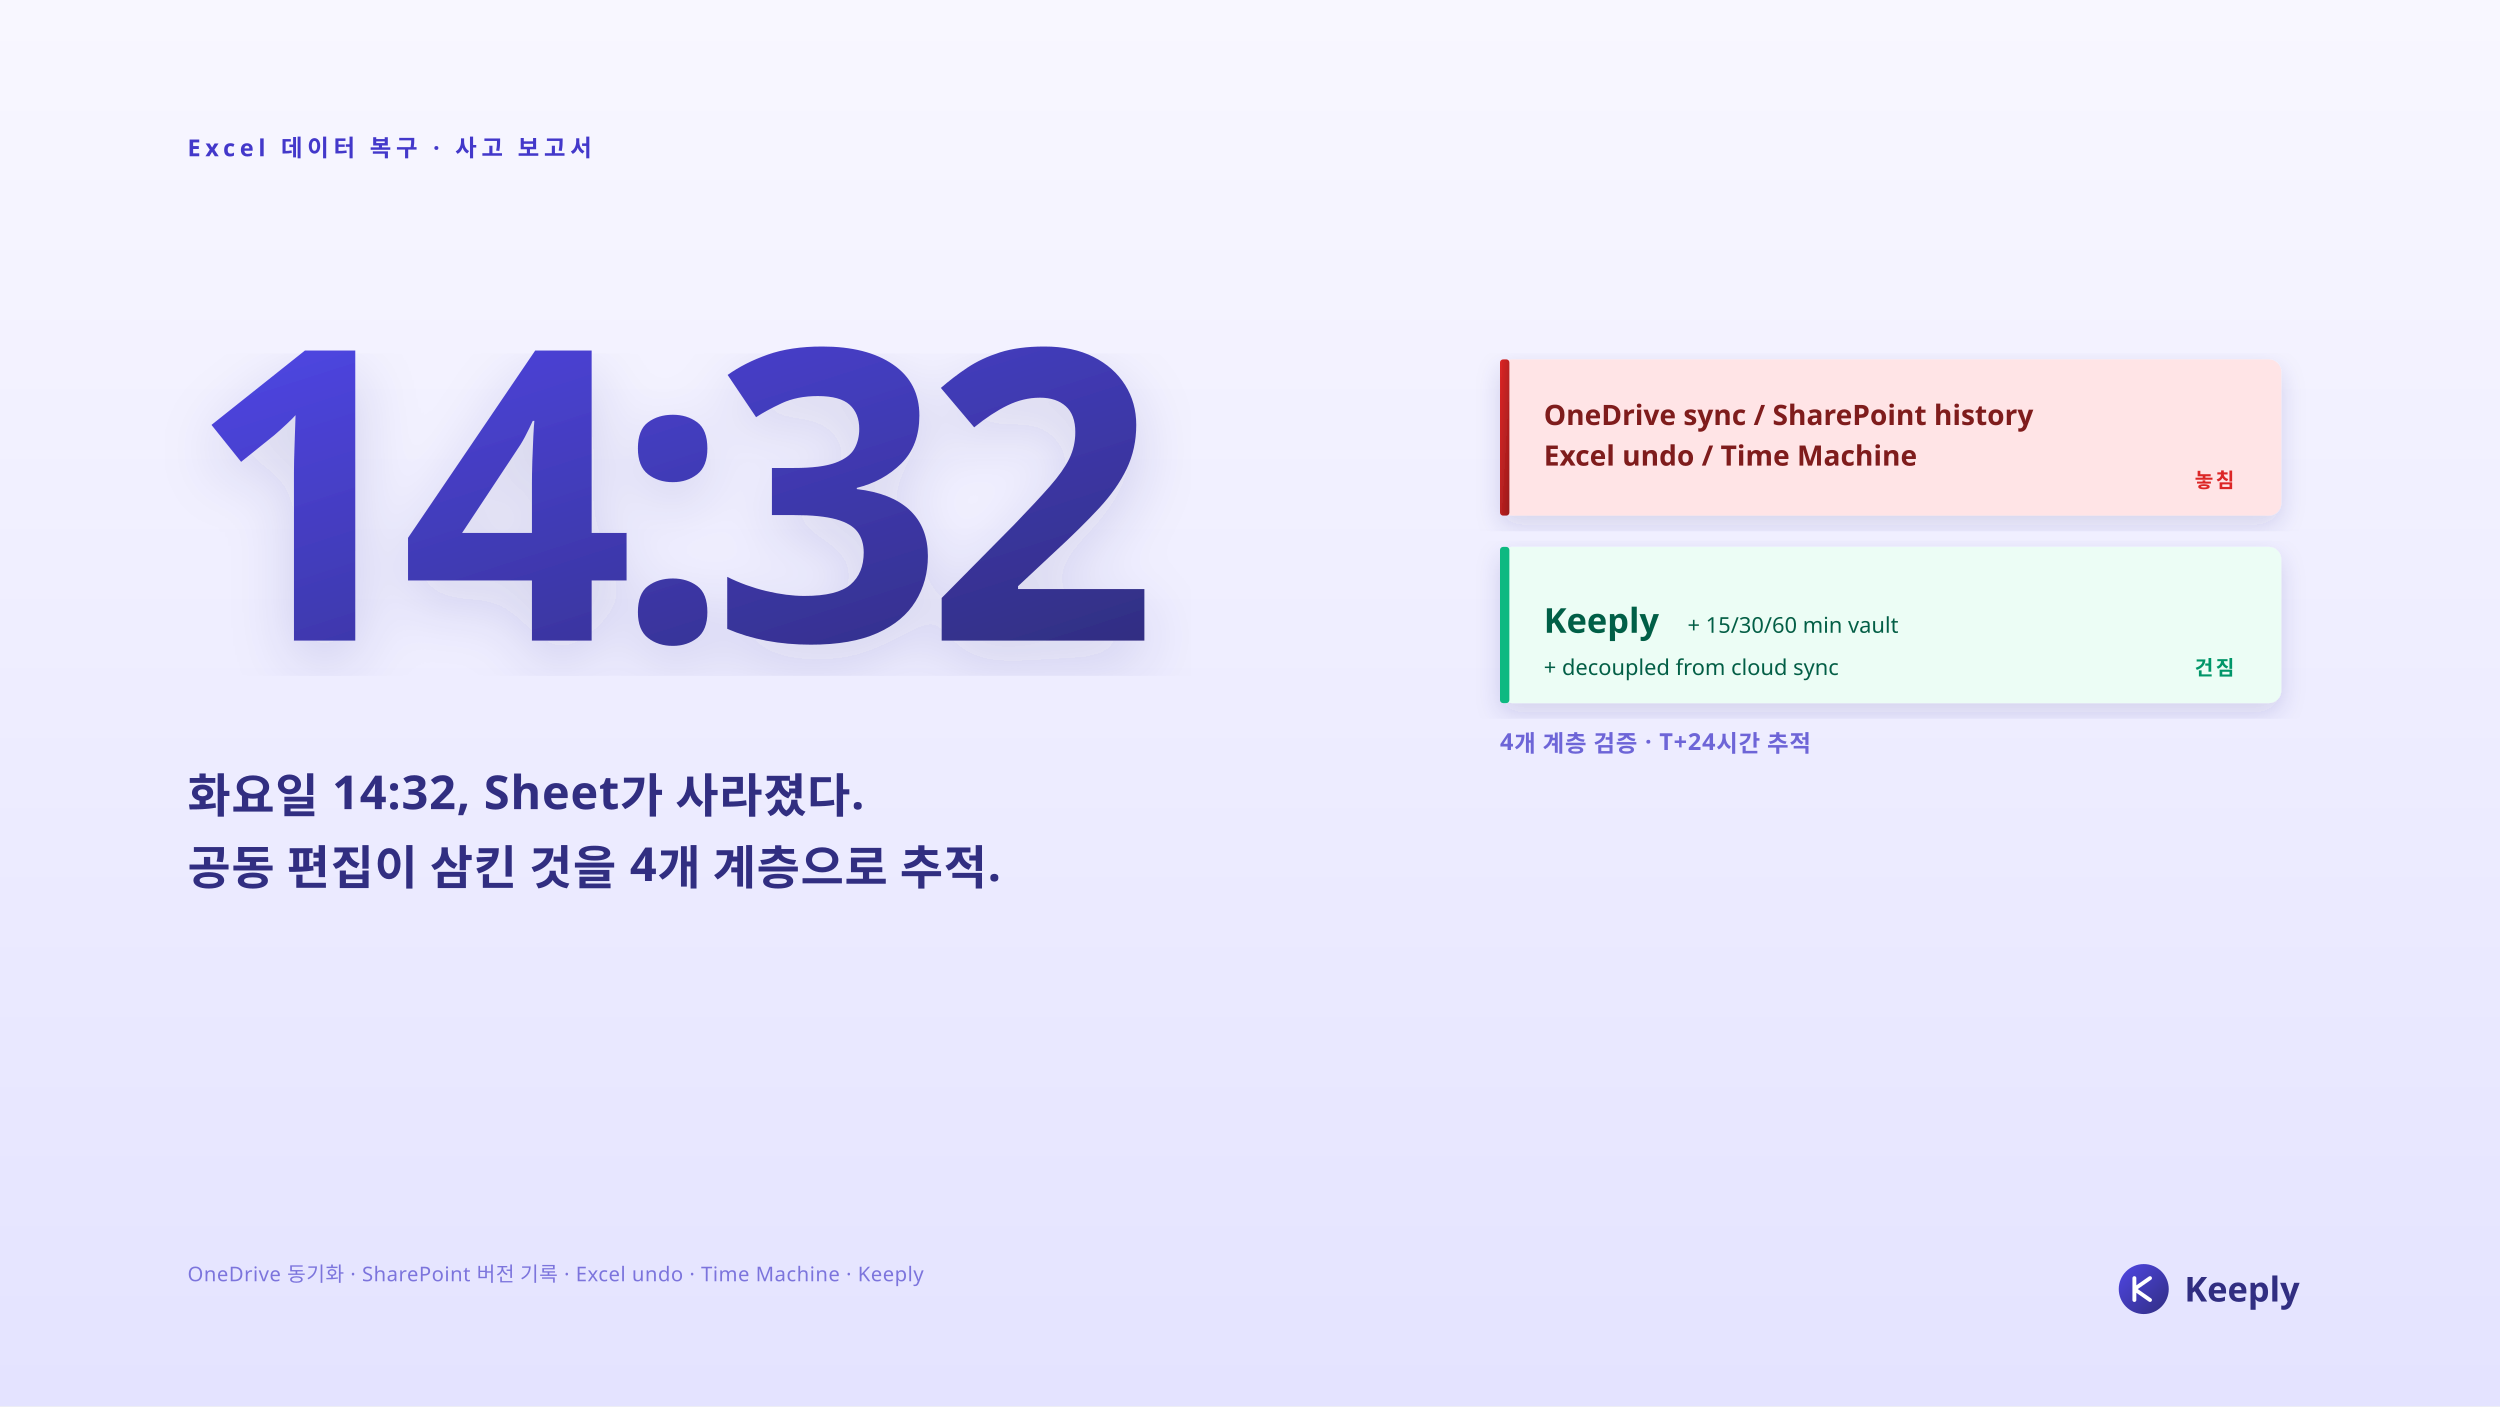
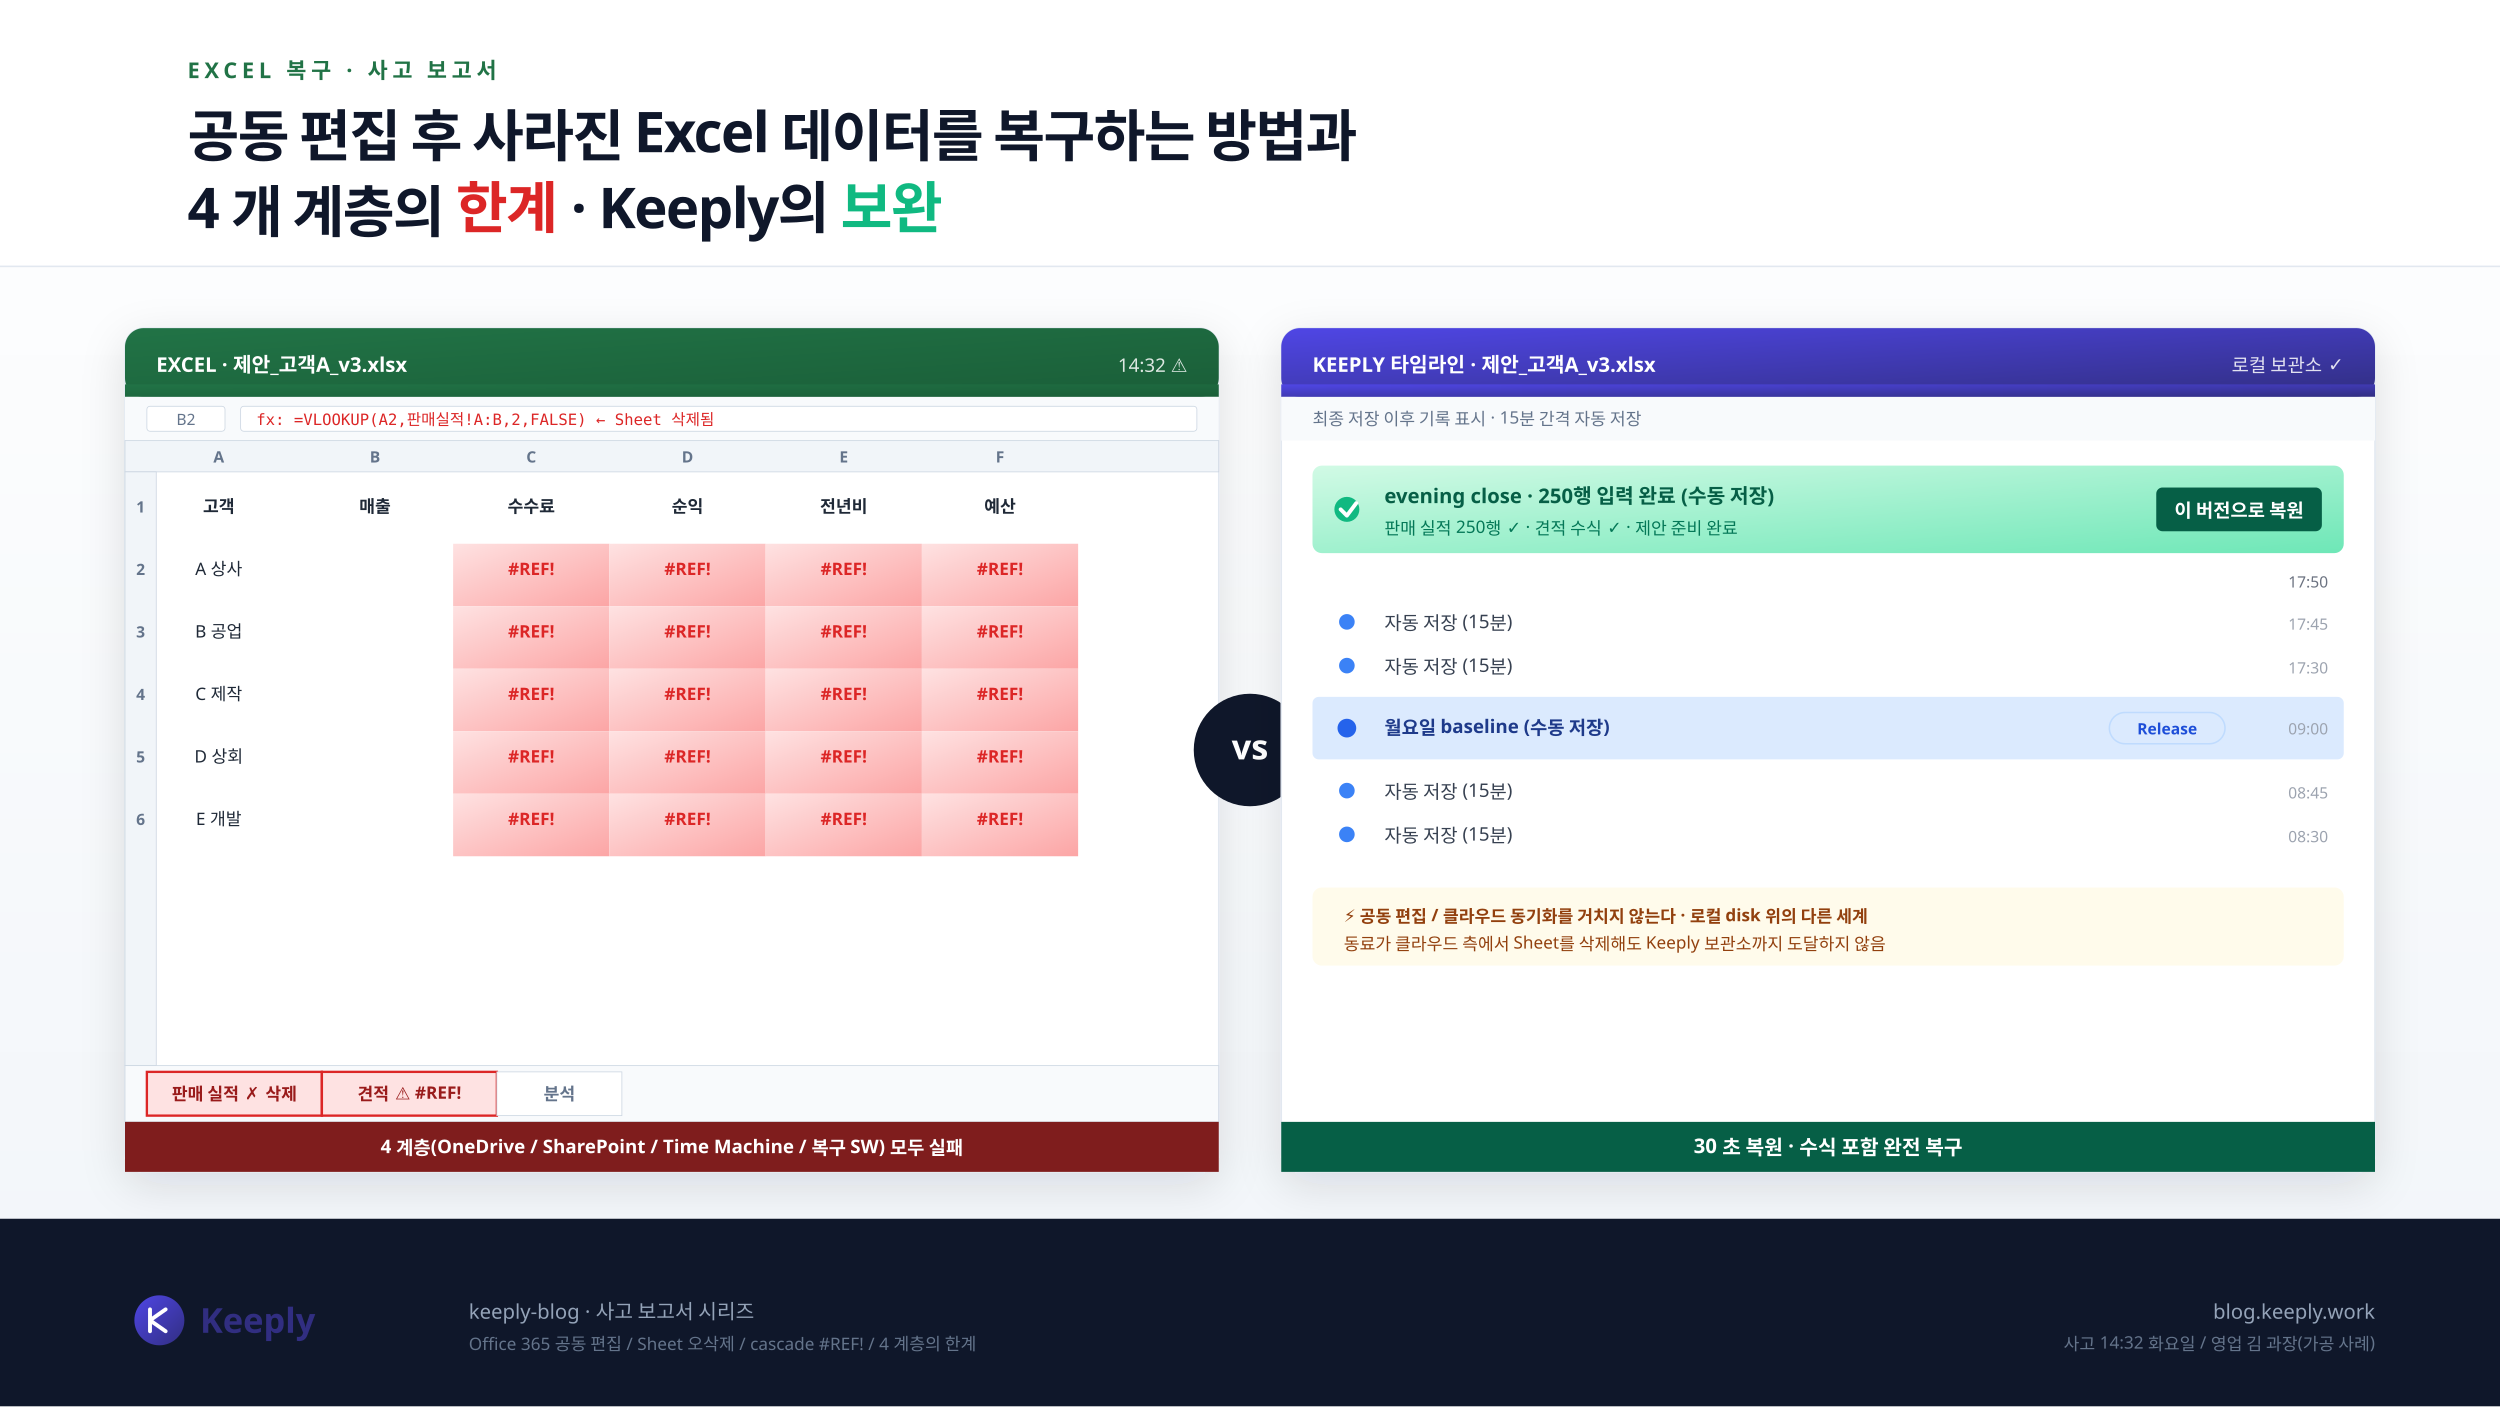
<svg xmlns="http://www.w3.org/2000/svg" viewBox="0 0 1600 900" fill="none" font-family="'Noto Sans KR','Apple SD Gothic Neo','Malgun Gothic',system-ui,sans-serif">
  <defs>
-     <linearGradient id="grad-indigo" x1="0" y1="0" x2="1" y2="1">
+     <linearGradient id="paper" x1="0" y1="0" x2="0" y2="1">
+       <stop offset="0" stop-color="#FFFFFF" />
+       <stop offset="1" stop-color="#F1F5F9" />
+     </linearGradient>
+     <linearGradient id="excel-green" x1="0" y1="0" x2="1" y2="1">
+       <stop offset="0" stop-color="#217346" />
+       <stop offset="1" stop-color="#1A5E38" />
+     </linearGradient>
+     <linearGradient id="keeply-indigo" x1="0" y1="0" x2="1" y2="1">
      <stop offset="0" stop-color="#4F46E5" />
      <stop offset="1" stop-color="#312E81" />
    </linearGradient>
-     <linearGradient id="grad-amber" x1="0" y1="0" x2="1" y2="1">
-       <stop offset="0" stop-color="#FFB300" />
-       <stop offset="1" stop-color="#F59E0B" />
+     <linearGradient id="red-warn" x1="0" y1="0" x2="1" y2="1">
+       <stop offset="0" stop-color="#FEE2E2" />
+       <stop offset="1" stop-color="#FCA5A5" />
    </linearGradient>
-     <linearGradient id="grad-paper" x1="0" y1="0" x2="0" y2="1">
-       <stop offset="0" stop-color="#F8F7FF" />
-       <stop offset="1" stop-color="#E4E3FF" />
+     <linearGradient id="green-ok" x1="0" y1="0" x2="1" y2="1">
+       <stop offset="0" stop-color="#D1FAE5" />
+       <stop offset="1" stop-color="#6EE7B7" />
    </linearGradient>
-     <linearGradient id="grad-red" x1="0" y1="0" x2="1" y2="1">
-       <stop offset="0" stop-color="#DC2626" />
-       <stop offset="1" stop-color="#991B1B" />
-     </linearGradient>
-     <symbol id="keeply-lockup" viewBox="0 0 200 50">
-       <circle cx="22" cy="25" r="16" fill="url(#grad-indigo)" />
+     <symbol id="keeply-lockup-big" viewBox="0 0 200 50">
+       <circle cx="22" cy="25" r="16" fill="url(#keeply-indigo)" />
      <path d="M16 18 L16 32 M16 25 L26 18 M16 25 L26 32" stroke="white" stroke-width="2.5" fill="none" stroke-linecap="round" />
      <text x="48" y="33" font-size="22" font-weight="800" fill="#312E81">Keeply</text>
    </symbol>
-     <filter id="hero-shadow" x="-5%" y="-5%" width="110%" height="115%">
-       <feDropShadow dx="0" dy="14" stdDeviation="20" flood-color="#312E81" flood-opacity="0.15" />
-     </filter>
-     <filter id="soft-shadow" x="-10%" y="-10%" width="120%" height="120%">
-       <feDropShadow dx="0" dy="6" stdDeviation="8" flood-color="#312E81" flood-opacity="0.15" />
+     <filter id="card-shadow" x="-5%" y="-5%" width="110%" height="115%">
+       <feDropShadow dx="0" dy="8" stdDeviation="14" flood-color="#0F172A" flood-opacity="0.12" />
    </filter>
  </defs>
-   <rect width="1600" height="900" fill="url(#grad-paper)" />
-   <g transform="translate(120, 100)">
-     <text x="0" y="0" font-size="15" font-weight="700" fill="#4338CA" letter-spacing="3">Excel 데이터 복구 · 사고 보고서</text>
+   <rect width="1600" height="900" fill="url(#paper)" />
+   <g transform="translate(0, 0)">
+     <rect width="1600" height="170" fill="white" />
+     <text x="120" y="50" font-size="14" font-weight="700" fill="#217346" letter-spacing="3">EXCEL 복구 · 사고 보고서</text>
+     <text x="120" y="100" font-size="36" font-weight="900" fill="#0F172A" letter-spacing="-1">공동 편집 후 사라진 Excel 데이터를 복구하는 방법과</text>
+     <text x="120" y="146" font-size="36" font-weight="900" fill="#0F172A" letter-spacing="-1">4 개 계층의 <tspan fill="#DC2626">한계</tspan> · Keeply의 <tspan fill="#10B981">보완</tspan>
+     </text>
  </g>
-   <g transform="translate(120, 410)" filter="url(#hero-shadow)">
-     <text x="0" y="0" font-size="260" font-weight="900" fill="url(#grad-indigo)" letter-spacing="-12">14:32</text>
+   <rect x="0" y="170" width="1600" height="1" fill="#E2E8F0" />
+   <g transform="translate(80, 210)">
+     <rect width="700" height="540" fill="white" stroke="#E2E8F0" stroke-width="1" rx="12" filter="url(#card-shadow)" />
+     <rect x="0" y="0" width="700" height="44" fill="url(#excel-green)" rx="12" />
+     <rect x="0" y="36" width="700" height="8" fill="url(#excel-green)" />
+     <text x="20" y="28" font-size="13" font-weight="700" fill="white">EXCEL · 제안_고객A_v3.xlsx</text>
+     <text x="680" y="28" font-size="12" font-weight="500" fill="white" opacity="0.85" text-anchor="end">14:32 ⚠</text>
+     <rect x="0" y="44" width="700" height="28" fill="#F8FAFC" />
+     <rect x="14" y="50" width="50" height="16" fill="white" stroke="#CBD5E1" stroke-width="0.5" rx="2" />
+     <text x="39" y="62" font-size="10" fill="#64748B" text-anchor="middle">B2</text>
+     <rect x="74" y="50" width="612" height="16" fill="white" stroke="#CBD5E1" stroke-width="0.5" rx="2" />
+     <text x="84" y="62" font-size="10" fill="#DC2626" font-family="ui-monospace,monospace">fx: =VLOOKUP(A2,판매실적!A:B,2,FALSE) ← Sheet 삭제됨</text>
+     <rect x="0" y="72" width="700" height="20" fill="#F1F5F9" stroke="#CBD5E1" stroke-width="0.5" />
+     <g font-size="10" font-weight="600" fill="#64748B">
+       <text x="60" y="86" text-anchor="middle">A</text>
+       <text x="160" y="86" text-anchor="middle">B</text>
+       <text x="260" y="86" text-anchor="middle">C</text>
+       <text x="360" y="86" text-anchor="middle">D</text>
+       <text x="460" y="86" text-anchor="middle">E</text>
+       <text x="560" y="86" text-anchor="middle">F</text>
+     </g>
+     <rect x="0" y="92" width="20" height="380" fill="#F1F5F9" stroke="#CBD5E1" stroke-width="0.5" />
+     <g font-size="10" font-weight="600" fill="#64748B">
+       <text x="10" y="118" text-anchor="middle">1</text>
+       <text x="10" y="158" text-anchor="middle">2</text>
+       <text x="10" y="198" text-anchor="middle">3</text>
+       <text x="10" y="238" text-anchor="middle">4</text>
+       <text x="10" y="278" text-anchor="middle">5</text>
+       <text x="10" y="318" text-anchor="middle">6</text>
+     </g>
+     <g font-size="11" font-weight="700" fill="#1F2937">
+       <text x="60" y="118" text-anchor="middle">고객</text>
+       <text x="160" y="118" text-anchor="middle">매출</text>
+       <text x="260" y="118" text-anchor="middle">수수료</text>
+       <text x="360" y="118" text-anchor="middle">순익</text>
+       <text x="460" y="118" text-anchor="middle">전년비</text>
+       <text x="560" y="118" text-anchor="middle">예산</text>
+     </g>
+     <g font-size="11" fill="#1F2937">
+       <text x="60" y="158" text-anchor="middle">A 상사</text>
+       <text x="60" y="198" text-anchor="middle">B 공업</text>
+       <text x="60" y="238" text-anchor="middle">C 제작</text>
+       <text x="60" y="278" text-anchor="middle">D 상회</text>
+       <text x="60" y="318" text-anchor="middle">E 개발</text>
+     </g>
+     <g font-size="11" font-weight="700" fill="#DC2626">
+       <rect x="210" y="138" width="100" height="40" fill="url(#red-warn)" />
+       <text x="260" y="158" text-anchor="middle">#REF!</text>
+       <rect x="210" y="178" width="100" height="40" fill="url(#red-warn)" />
+       <text x="260" y="198" text-anchor="middle">#REF!</text>
+       <rect x="210" y="218" width="100" height="40" fill="url(#red-warn)" />
+       <text x="260" y="238" text-anchor="middle">#REF!</text>
+       <rect x="210" y="258" width="100" height="40" fill="url(#red-warn)" />
+       <text x="260" y="278" text-anchor="middle">#REF!</text>
+       <rect x="210" y="298" width="100" height="40" fill="url(#red-warn)" />
+       <text x="260" y="318" text-anchor="middle">#REF!</text>
+       <rect x="310" y="138" width="100" height="40" fill="url(#red-warn)" />
+       <text x="360" y="158" text-anchor="middle">#REF!</text>
+       <rect x="310" y="178" width="100" height="40" fill="url(#red-warn)" />
+       <text x="360" y="198" text-anchor="middle">#REF!</text>
+       <rect x="310" y="218" width="100" height="40" fill="url(#red-warn)" />
+       <text x="360" y="238" text-anchor="middle">#REF!</text>
+       <rect x="310" y="258" width="100" height="40" fill="url(#red-warn)" />
+       <text x="360" y="278" text-anchor="middle">#REF!</text>
+       <rect x="310" y="298" width="100" height="40" fill="url(#red-warn)" />
+       <text x="360" y="318" text-anchor="middle">#REF!</text>
+       <rect x="410" y="138" width="100" height="40" fill="url(#red-warn)" />
+       <text x="460" y="158" text-anchor="middle">#REF!</text>
+       <rect x="410" y="178" width="100" height="40" fill="url(#red-warn)" />
+       <text x="460" y="198" text-anchor="middle">#REF!</text>
+       <rect x="410" y="218" width="100" height="40" fill="url(#red-warn)" />
+       <text x="460" y="238" text-anchor="middle">#REF!</text>
+       <rect x="410" y="258" width="100" height="40" fill="url(#red-warn)" />
+       <text x="460" y="278" text-anchor="middle">#REF!</text>
+       <rect x="410" y="298" width="100" height="40" fill="url(#red-warn)" />
+       <text x="460" y="318" text-anchor="middle">#REF!</text>
+       <rect x="510" y="138" width="100" height="40" fill="url(#red-warn)" />
+       <text x="560" y="158" text-anchor="middle">#REF!</text>
+       <rect x="510" y="178" width="100" height="40" fill="url(#red-warn)" />
+       <text x="560" y="198" text-anchor="middle">#REF!</text>
+       <rect x="510" y="218" width="100" height="40" fill="url(#red-warn)" />
+       <text x="560" y="238" text-anchor="middle">#REF!</text>
+       <rect x="510" y="258" width="100" height="40" fill="url(#red-warn)" />
+       <text x="560" y="278" text-anchor="middle">#REF!</text>
+       <rect x="510" y="298" width="100" height="40" fill="url(#red-warn)" />
+       <text x="560" y="318" text-anchor="middle">#REF!</text>
+     </g>
+     <rect x="0" y="472" width="700" height="36" fill="#F8FAFC" stroke="#CBD5E1" stroke-width="0.5" />
+     <g font-size="11" font-weight="600">
+       <rect x="14" y="476" width="112" height="28" fill="#FEE2E2" stroke="#DC2626" stroke-width="1.5" />
+       <text x="70" y="494" fill="#991B1B" text-anchor="middle">판매 실적 ✗ 삭제</text>
+       <rect x="126" y="476" width="112" height="28" fill="#FEE2E2" stroke="#DC2626" stroke-width="1.5" />
+       <text x="182" y="494" fill="#991B1B" text-anchor="middle">견적 ⚠ #REF!</text>
+       <rect x="238" y="476" width="80" height="28" fill="white" stroke="#CBD5E1" stroke-width="0.5" />
+       <text x="278" y="494" fill="#64748B" text-anchor="middle">분석</text>
+     </g>
+     <rect x="0" y="508" width="700" height="32" fill="#7F1D1D" />
+     <text x="350" y="528" font-size="12" font-weight="700" fill="white" text-anchor="middle">4 계층(OneDrive / SharePoint / Time Machine / 복구 SW) 모두 실패</text>
  </g>
-   <g transform="translate(120, 520)">
-     <text x="0" y="0" font-size="30" font-weight="800" fill="#312E81" letter-spacing="0.5">화요일 14:32, Sheet가 사라졌다.</text>
-     <text x="0" y="46" font-size="30" font-weight="800" fill="#312E81" letter-spacing="0.5">공동 편집이 삼킨 것을 4개 계층으로 추적.</text>
+   <g transform="translate(800, 480)">
+     <circle cx="0" cy="0" r="36" fill="#0F172A" />
+     <text x="0" y="6" font-size="22" font-weight="900" fill="white" text-anchor="middle">vs</text>
  </g>
-   <g transform="translate(960, 230)">
-     <g transform="translate(0, 0)" filter="url(#soft-shadow)">
-       <rect width="500" height="100" fill="#FFE4E6" rx="8" />
-       <rect x="0" y="0" width="6" height="100" fill="url(#grad-red)" rx="2" />
-       <text x="28" y="42" font-size="18" font-weight="700" fill="#7F1D1D">OneDrive sync / SharePoint history</text>
-       <text x="28" y="68" font-size="18" font-weight="700" fill="#7F1D1D">Excel undo / Time Machine</text>
-       <text x="470" y="82" font-size="13" font-weight="700" fill="#DC2626" letter-spacing="1.5" text-anchor="end">놓침</text>
+   <g transform="translate(820, 210)">
+     <rect width="700" height="540" fill="white" stroke="#E2E8F0" stroke-width="1" rx="12" filter="url(#card-shadow)" />
+     <rect x="0" y="0" width="700" height="44" fill="url(#keeply-indigo)" rx="12" />
+     <rect x="0" y="36" width="700" height="8" fill="url(#keeply-indigo)" />
+     <text x="20" y="28" font-size="13" font-weight="700" fill="white">KEEPLY 타임라인 · 제안_고객A_v3.xlsx</text>
+     <text x="680" y="28" font-size="12" font-weight="500" fill="white" opacity="0.85" text-anchor="end">로컬 보관소 ✓</text>
+     <rect x="0" y="44" width="700" height="28" fill="#F8FAFC" />
+     <text x="20" y="62" font-size="11" fill="#64748B">최종 저장 이후 기록 표시 · 15분 간격 자동 저장</text>
+     <g transform="translate(20, 88)" font-family="'Noto Sans KR','Apple SD Gothic Neo','Malgun Gothic',system-ui,sans-serif">
+       <rect x="0" y="0" width="660" height="56" fill="url(#green-ok)" rx="6" />
+       <circle cx="22" cy="28" r="8" fill="#10B981" />
+       <path d="M18 28 L22 32 L28 24" stroke="white" stroke-width="2.5" fill="none" stroke-linecap="round" stroke-linejoin="round" />
+       <text x="46" y="24" font-size="13" font-weight="700" fill="#065F46">evening close · 250행 입력 완료 (수동 저장)</text>
+       <text x="46" y="44" font-size="11" fill="#047857">판매 실적 250행 ✓ · 견적 수식 ✓ · 제안 준비 완료</text>
+       <rect x="540" y="14" width="106" height="28" fill="#065F46" rx="4" />
+       <text x="593" y="33" font-size="12" font-weight="700" fill="white" text-anchor="middle">이 버전으로 복원</text>
+       <text x="650" y="78" font-size="10" fill="#6B7280" text-anchor="end">17:50</text>
+       <circle cx="22" cy="100" r="5" fill="#3B82F6" />
+       <text x="46" y="105" font-size="12" fill="#374151">자동 저장 (15분)</text>
+       <text x="650" y="105" font-size="10" fill="#9CA3AF" text-anchor="end">17:45</text>
+       <circle cx="22" cy="128" r="5" fill="#3B82F6" />
+       <text x="46" y="133" font-size="12" fill="#374151">자동 저장 (15분)</text>
+       <text x="650" y="133" font-size="10" fill="#9CA3AF" text-anchor="end">17:30</text>
+       <rect x="0" y="148" width="660" height="40" fill="#DBEAFE" rx="4" />
+       <circle cx="22" cy="168" r="6" fill="#2563EB" />
+       <text x="46" y="172" font-size="12" font-weight="600" fill="#1E3A8A">월요일 baseline (수동 저장)</text>
+       <rect x="510" y="158" width="74" height="20" rx="10" fill="#DBEAFE" stroke="#BFDBFE" stroke-width="1" />
+       <text x="547" y="172" font-size="10" font-weight="600" fill="#1D4ED8" text-anchor="middle">Release</text>
+       <text x="650" y="172" font-size="10" fill="#9CA3AF" text-anchor="end">09:00</text>
+       <circle cx="22" cy="208" r="5" fill="#3B82F6" />
+       <text x="46" y="213" font-size="12" fill="#374151">자동 저장 (15분)</text>
+       <text x="650" y="213" font-size="10" fill="#9CA3AF" text-anchor="end">08:45</text>
+       <circle cx="22" cy="236" r="5" fill="#3B82F6" />
+       <text x="46" y="241" font-size="12" fill="#374151">자동 저장 (15분)</text>
+       <text x="650" y="241" font-size="10" fill="#9CA3AF" text-anchor="end">08:30</text>
+       <rect x="0" y="270" width="660" height="50" fill="#FFFBEB" rx="6" />
+       <text x="20" y="292" font-size="11" font-weight="600" fill="#92400E">⚡ 공동 편집 / 클라우드 동기화를 거치지 않는다 · 로컬 disk 위의 다른 세계</text>
+       <text x="20" y="310" font-size="11" fill="#92400E">동료가 클라우드 측에서 Sheet를 삭제해도 Keeply 보관소까지 도달하지 않음</text>
    </g>
-     <g transform="translate(0, 120)" filter="url(#soft-shadow)">
-       <rect width="500" height="100" fill="#ECFDF5" rx="8" />
-       <rect x="0" y="0" width="6" height="100" fill="#10B981" rx="2" />
-       <text x="28" y="55" font-size="22" font-weight="800" fill="#065F46">Keeply</text>
-       <text x="120" y="55" font-size="14" font-weight="500" fill="#065F46">+ 15/30/60 min vault</text>
-       <text x="28" y="82" font-size="14" font-weight="500" fill="#065F46">+ decoupled from cloud sync</text>
-       <text x="470" y="82" font-size="13" font-weight="700" fill="#059669" letter-spacing="1.5" text-anchor="end">건짐</text>
-     </g>
-     <g transform="translate(0, 250)">
-       <text x="0" y="0" font-size="15" font-weight="600" fill="#4338CA" opacity="0.75" letter-spacing="0.5">4개 계층 검증 · T+24시간 추적</text>
-     </g>
+     <rect x="0" y="508" width="700" height="32" fill="#065F46" />
+     <text x="350" y="528" font-size="13" font-weight="700" fill="white" text-anchor="middle">30 초 복원 · 수식 포함 완전 복구</text>
  </g>
-   <use href="#keeply-lockup" x="1350" y="800" width="200" height="50" />
-   <g transform="translate(120, 820)">
-     <text x="0" y="0" font-size="13" font-weight="500" fill="#4338CA" opacity="0.65" letter-spacing="0.3">OneDrive 동기화 · SharePoint 버전 기록 · Excel undo · Time Machine · Keeply</text>
-   </g>
+   <rect x="0" y="780" width="1600" height="120" fill="#0F172A" />
+   <use href="#keeply-lockup-big" x="80" y="820" width="200" height="50" />
+   <text x="300" y="844" font-size="13" font-weight="500" fill="#94A3B8">keeply-blog · 사고 보고서 시리즈</text>
+   <text x="300" y="864" font-size="11" font-weight="400" fill="#64748B">Office 365 공동 편집 / Sheet 오삭제 / cascade #REF! / 4 계층의 한계</text>
+   <text x="1520" y="844" font-size="13" font-weight="500" fill="#94A3B8" text-anchor="end">blog.keeply.work</text>
+   <text x="1520" y="864" font-size="11" font-weight="400" fill="#64748B" text-anchor="end">사고 14:32 화요일 / 영업 김 과장(가공 사례)</text>
</svg>
